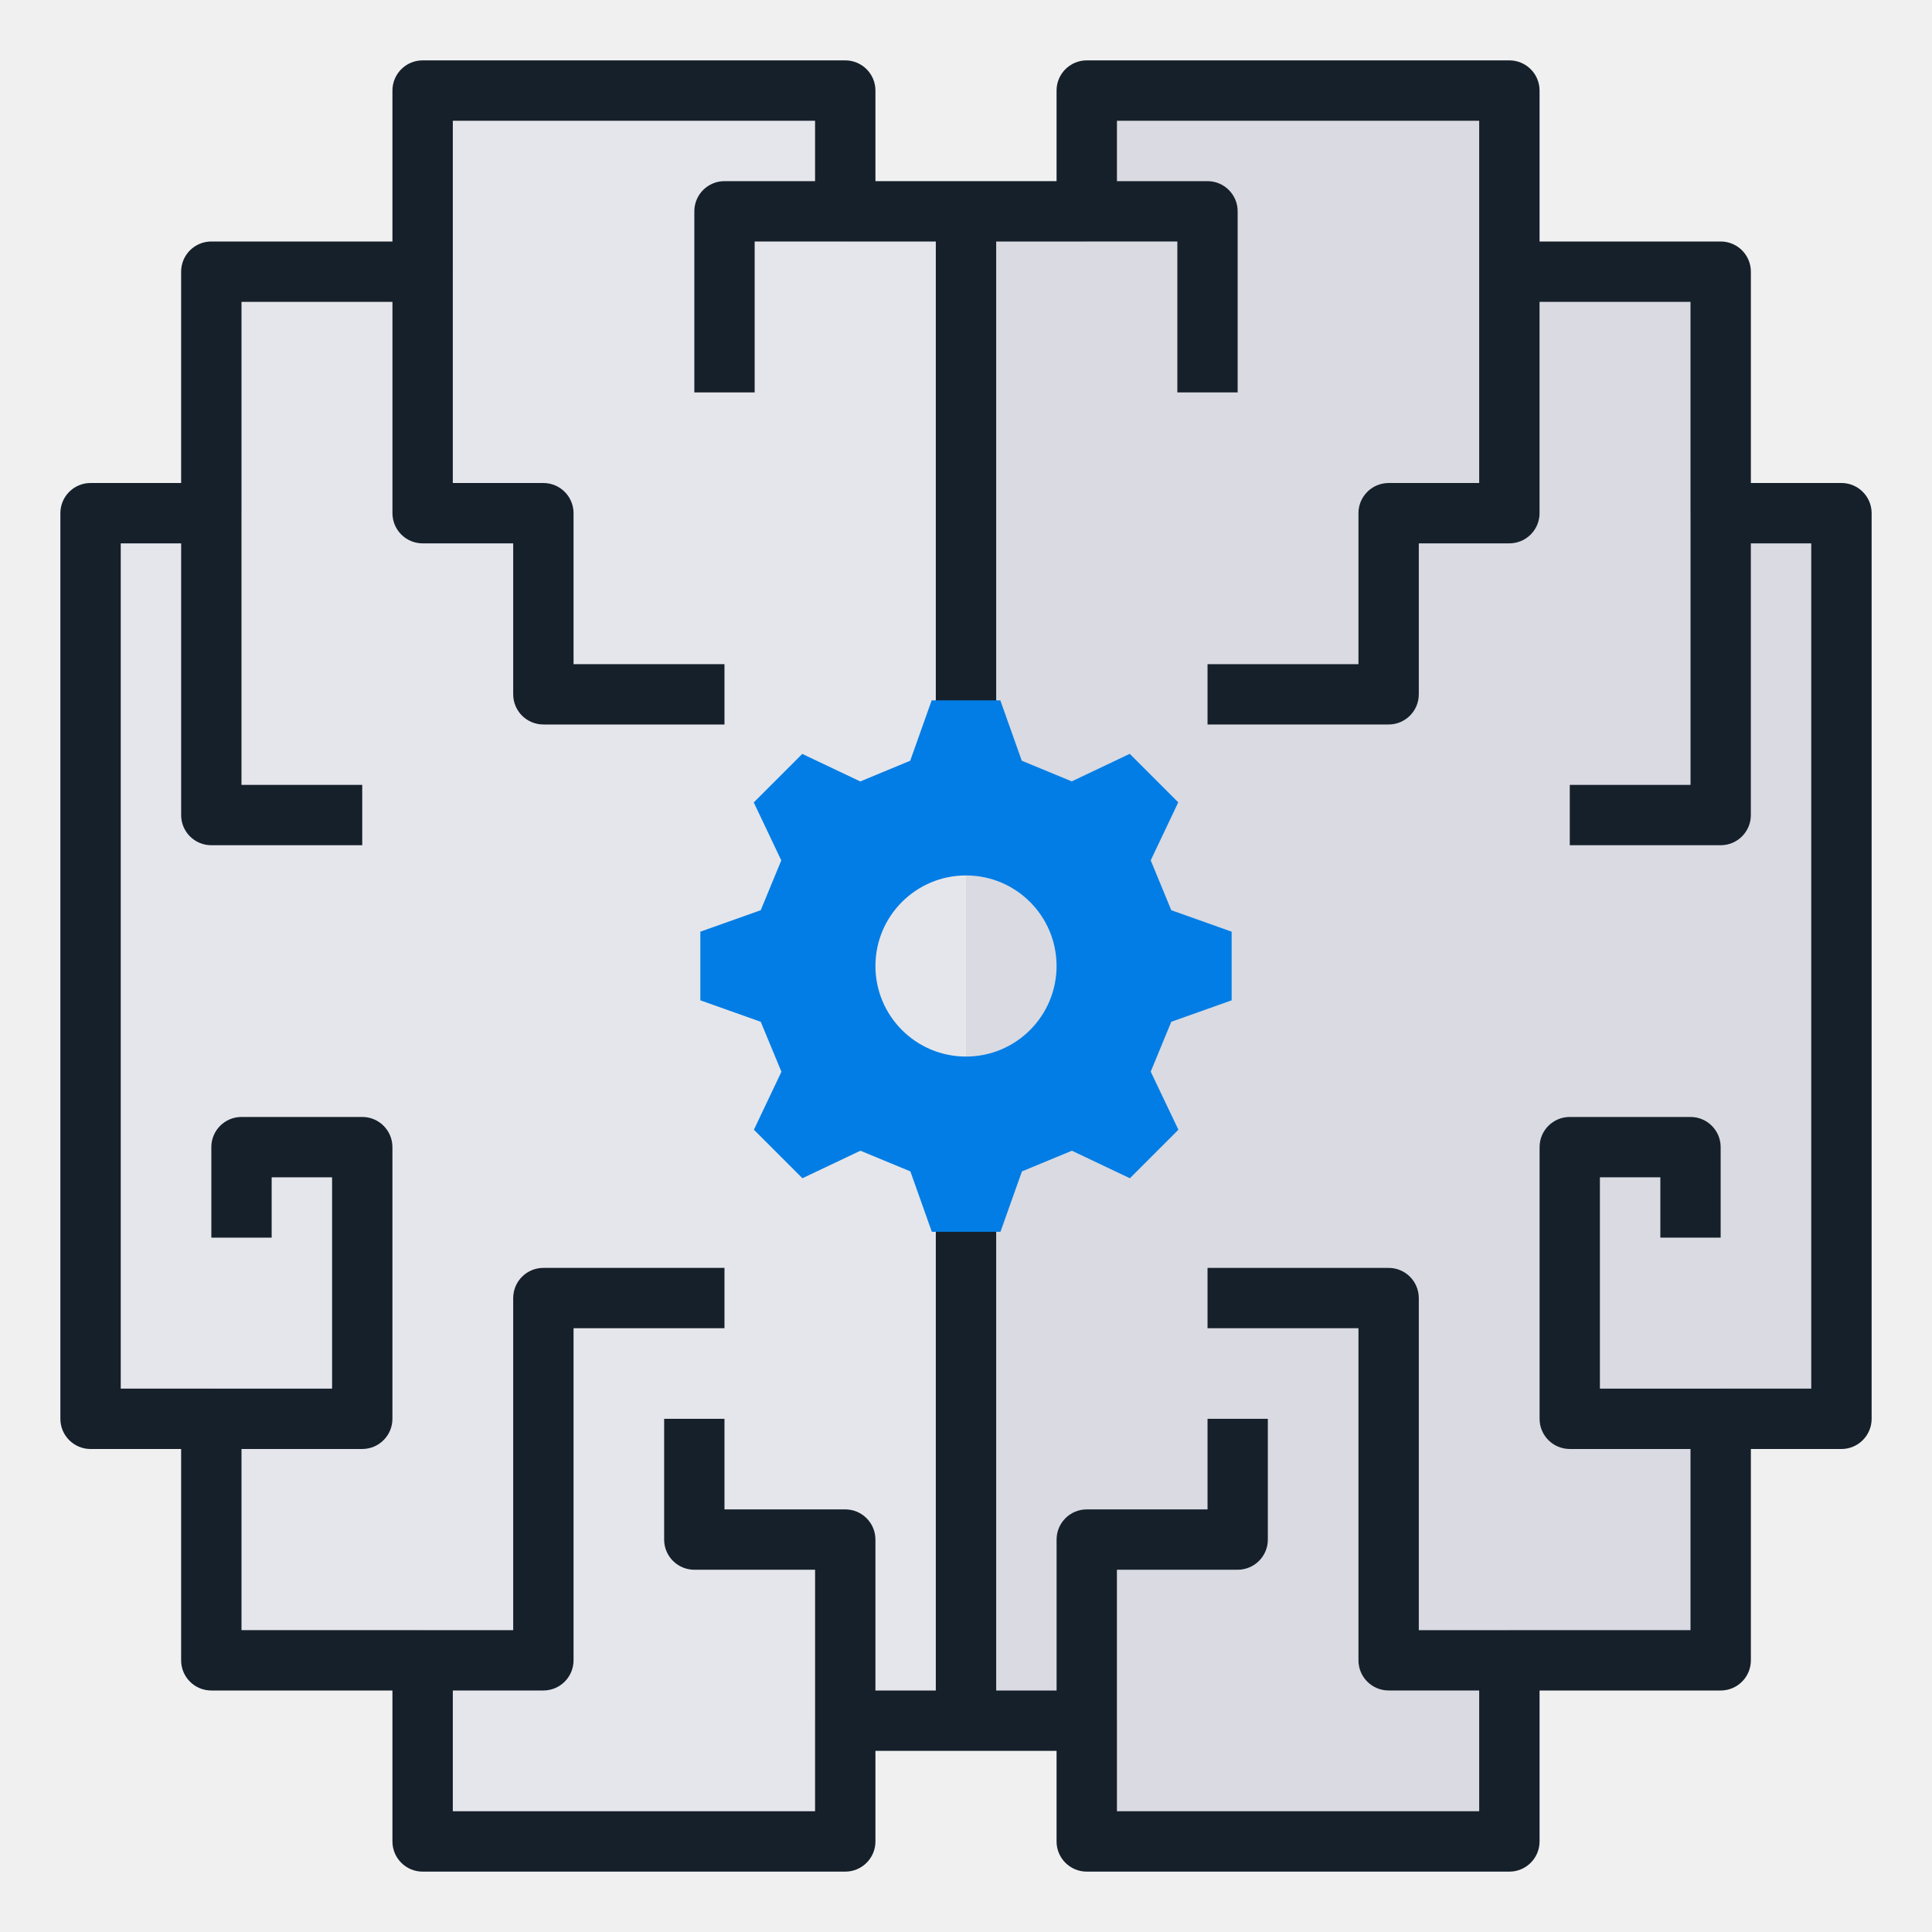
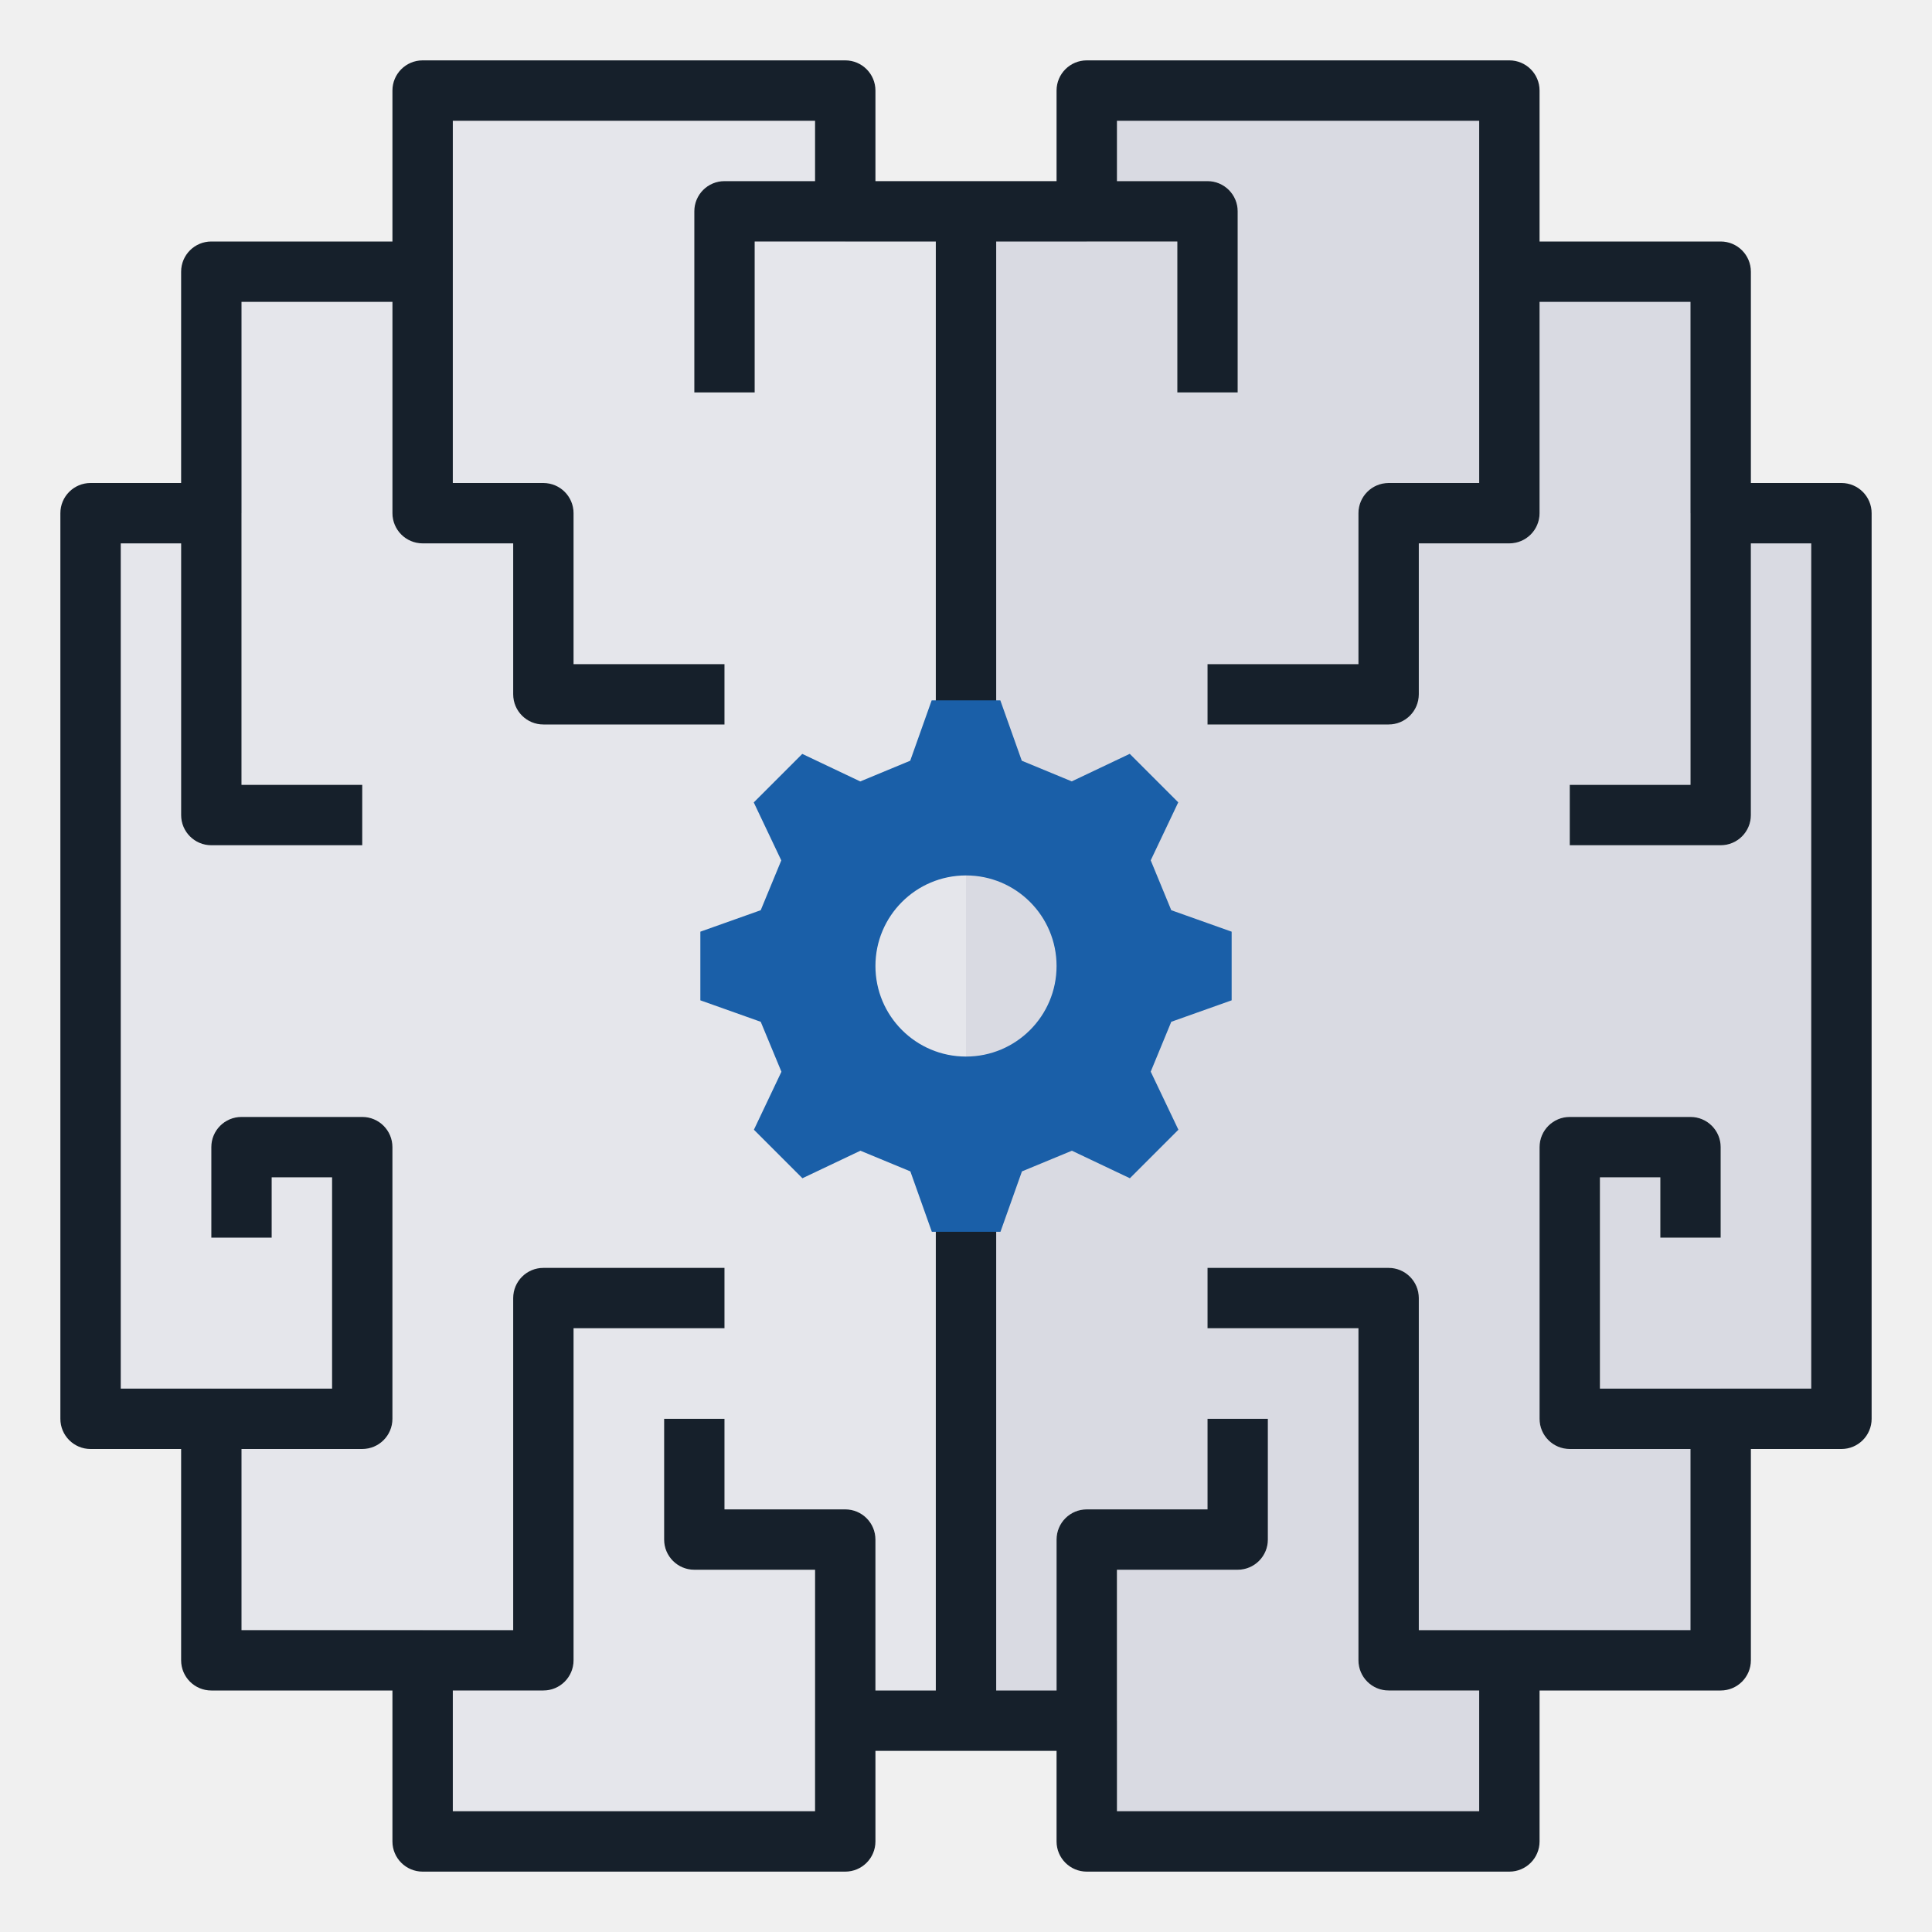
<svg xmlns="http://www.w3.org/2000/svg" width="800" height="800" viewBox="0 0 64 64">
  <polygon points="32 7 28 7 28 3 14 3 14 9 7 9 7 17 3 17 3 47 7 47 7 55 14 55 14 61 28 61 28 57 32 57 32 7" fill="#e5e6eb" />
  <polygon points="32 7 36 7 36 3 50 3 50 9 57 9 57 17 61 17 61 47 57 47 57 55 50 55 50 61 36 61 36 57 32 57 32 7" fill="#d9dae2" />
  <path d="M25,13H23V7a1,1,0,0,1,1-1h4V8H25Z" fill="#fff" />
  <path d="M29,57H27V52H23a1,1,0,0,1-1-1V47h2v3h4a1,1,0,0,1,1,1Z" fill="#fff" />
  <path d="M18,56H14V54h3V43a1,1,0,0,1,1-1h6v2H19V55A1,1,0,0,1,18,56Z" fill="#fff" />
  <path d="M12,48H7V46h4V39H9v2H7V38a1,1,0,0,1,1-1h4a1,1,0,0,1,1,1v9A1,1,0,0,1,12,48Z" fill="#fff" />
  <path d="M24,24H18a1,1,0,0,1-1-1V18H14a1,1,0,0,1-1-1V9h2v7h3a1,1,0,0,1,1,1v5h5Z" fill="#fff" />
  <path d="M12,28H7a1,1,0,0,1-1-1V17H8v9h4Z" fill="#fff" />
  <path d="M41,13H39V8H36V6h4a1,1,0,0,1,1,1Z" fill="#fff" />
  <path d="M37,57H35V51a1,1,0,0,1,1-1h4V47h2v4a1,1,0,0,1-1,1H37Z" fill="#fff" />
  <path d="M50,56H46a1,1,0,0,1-1-1V44H40V42h6a1,1,0,0,1,1,1V54h3Z" fill="#fff" />
  <path d="M57,48H52a1,1,0,0,1-1-1V38a1,1,0,0,1,1-1h4a1,1,0,0,1,1,1v3H55V39H53v7h4Z" fill="#fff" />
  <path d="M46,24H40V22h5V17a1,1,0,0,1,1-1h3V9h2v8a1,1,0,0,1-1,1H47v5A1,1,0,0,1,46,24Z" fill="#fff" />
  <path d="M57,28H52V26h4V17h2V27A1,1,0,0,1,57,28Z" fill="#fff" />
  <path d="M61,16H58V9a1,1,0,0,0-1-1H51V3a1,1,0,0,0-1-1H36a1,1,0,0,0-1,1V6H29V3a1,1,0,0,0-1-1H14a1,1,0,0,0-1,1V8H7A1,1,0,0,0,6,9v7H3a1,1,0,0,0-1,1V47a1,1,0,0,0,1,1H6v7a1,1,0,0,0,1,1h6v5a1,1,0,0,0,1,1H28a1,1,0,0,0,1-1V58h6v3a1,1,0,0,0,1,1H50a1,1,0,0,0,1-1V56h6a1,1,0,0,0,1-1V48h3a1,1,0,0,0,1-1V17A1,1,0,0,0,61,16ZM60,46H53V39h2v2h2V38a1,1,0,0,0-1-1H52a1,1,0,0,0-1,1v9a1,1,0,0,0,1,1h4v6H47V43a1,1,0,0,0-1-1H40v2h5V55a1,1,0,0,0,1,1h3v4H37V52h4a1,1,0,0,0,1-1V47H40v3H36a1,1,0,0,0-1,1v5H33V40.212H31V56H29V51a1,1,0,0,0-1-1H24V47H22v4a1,1,0,0,0,1,1h4v8H15V56h3a1,1,0,0,0,1-1V44h5V42H18a1,1,0,0,0-1,1V54H8V48h4a1,1,0,0,0,1-1V38a1,1,0,0,0-1-1H8a1,1,0,0,0-1,1v3H9V39h2v7H4V18H6v9a1,1,0,0,0,1,1h5V26H8V10h5v7a1,1,0,0,0,1,1h3v5a1,1,0,0,0,1,1h6V22H19V17a1,1,0,0,0-1-1H15V4H27V6H24a1,1,0,0,0-1,1v6h2V8h6V24h2V8h6v5h2V7a1,1,0,0,0-1-1H37V4H49V16H46a1,1,0,0,0-1,1v5H40v2h6a1,1,0,0,0,1-1V18h3a1,1,0,0,0,1-1V10h5V26H52v2h5a1,1,0,0,0,1-1V18h2Z" fill="#16202b" />
-   <path d="M38.8,33.848l2-.711V30.863l-2-.711L38.119,28.5l.912-1.921-1.607-1.607-1.921.912L33.848,25.2l-.711-2H30.863l-.711,2-1.655.686-1.921-.912-1.607,1.607.912,1.921L25.2,30.152l-2,.711v2.274l2,.711.686,1.655-.912,1.921,1.607,1.607,1.921-.912,1.655.685.711,2h2.274l.711-2,1.655-.685,1.921.912,1.607-1.607L38.119,35.5ZM32,35a3,3,0,1,1,3-3A3,3,0,0,1,32,35Z" fill="#027de5" />
+   <path d="M38.8,33.848l2-.711V30.863l-2-.711L38.119,28.5l.912-1.921-1.607-1.607-1.921.912L33.848,25.2l-.711-2H30.863l-.711,2-1.655.686-1.921-.912-1.607,1.607.912,1.921L25.2,30.152l-2,.711v2.274l2,.711.686,1.655-.912,1.921,1.607,1.607,1.921-.912,1.655.685.711,2h2.274l.711-2,1.655-.685,1.921.912,1.607-1.607L38.119,35.5ZM32,35a3,3,0,1,1,3-3A3,3,0,0,1,32,35Z" fill="#1a5fa8" />
</svg>
